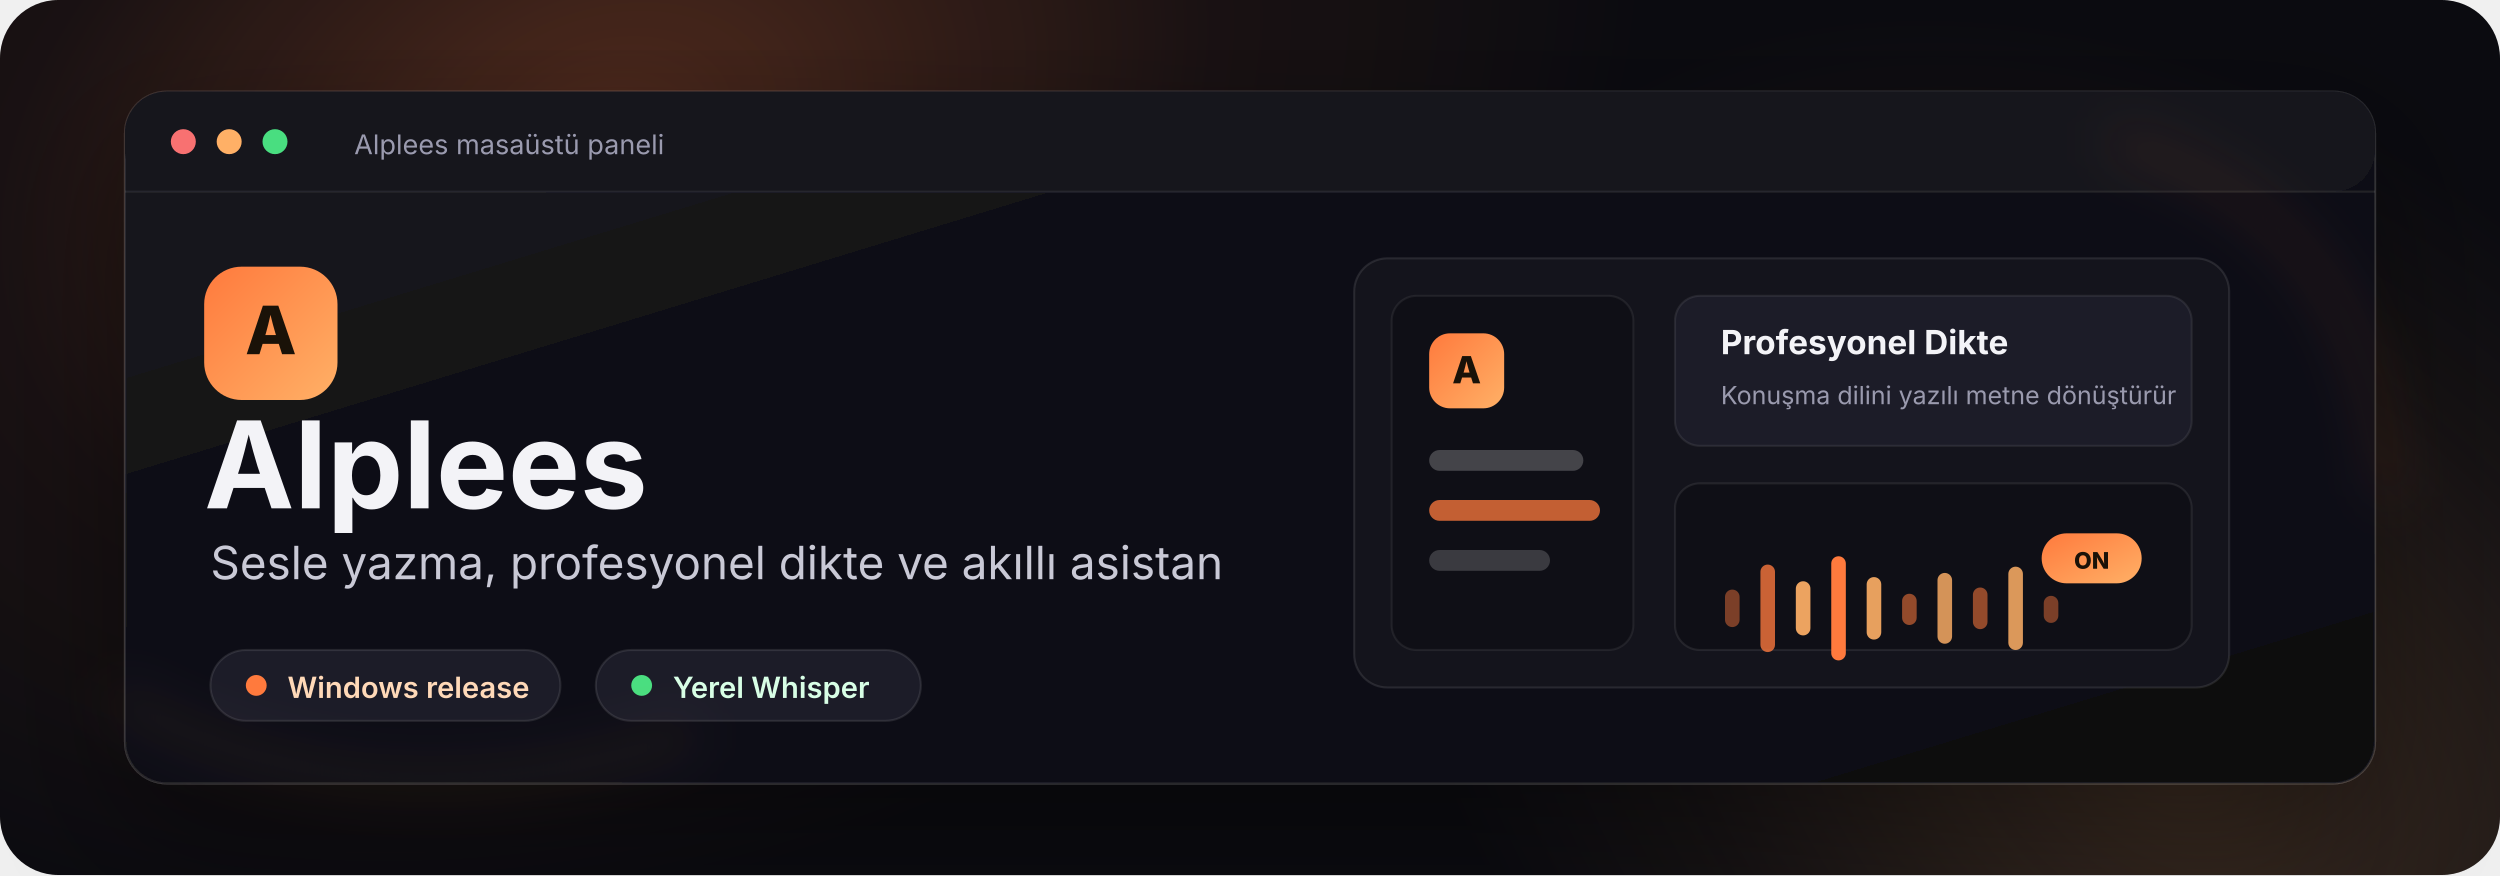
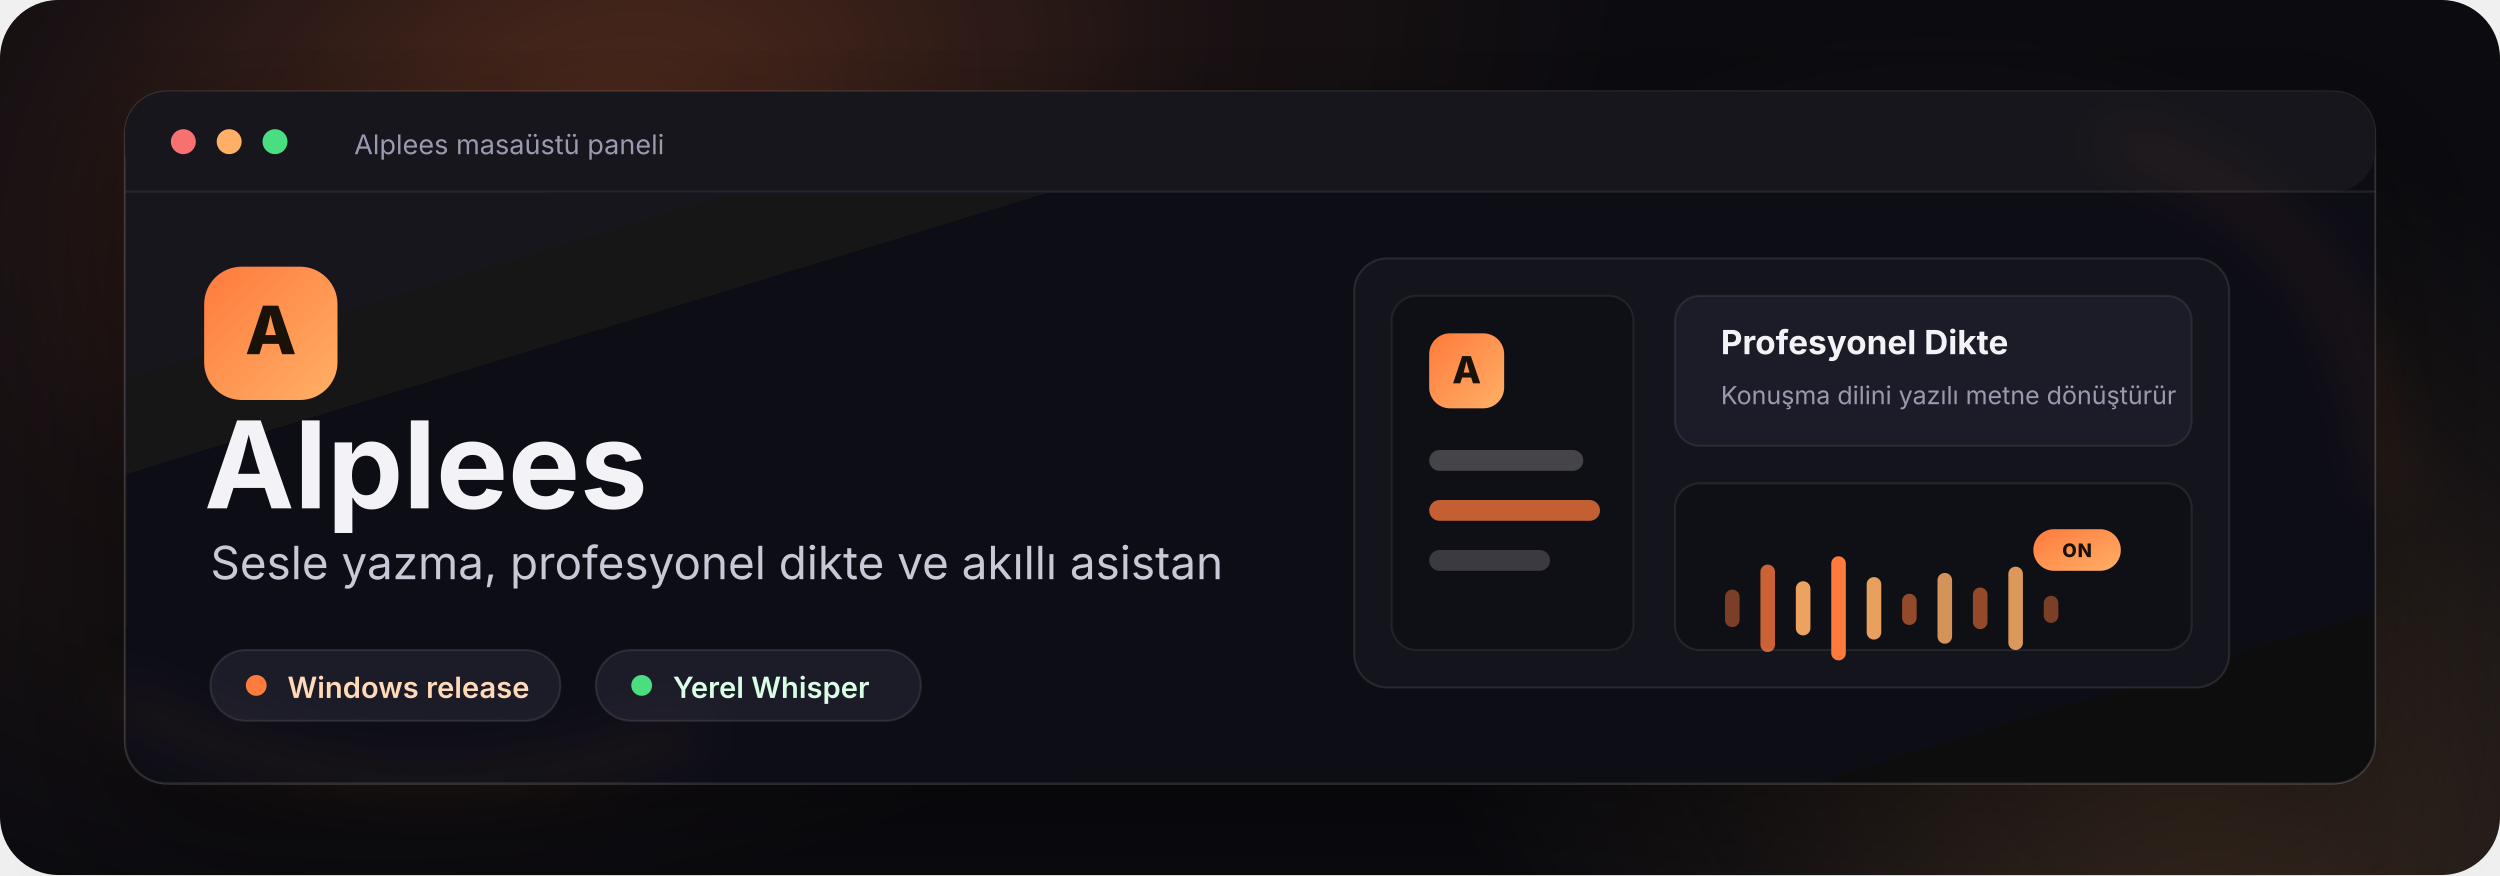
<svg xmlns="http://www.w3.org/2000/svg" width="1200" height="420" viewBox="0 0 1200 420" fill="none" role="img" aria-labelledby="title desc">
  <defs>
    <linearGradient id="accent" x1="0" y1="0" x2="1" y2="1">
      <stop offset="0" stop-color="#ff7a3d" />
      <stop offset="1" stop-color="#ffb066" />
    </linearGradient>
    <linearGradient id="panel" x1="0" y1="0" x2="1" y2="1">
      <stop offset="0" stop-color="#14141c" />
      <stop offset="1" stop-color="#0b0b10" />
    </linearGradient>
    <radialGradient id="glow-a" cx="0" cy="0" r="1" gradientUnits="userSpaceOnUse" gradientTransform="translate(290 64) rotate(70) scale(360 520)">
      <stop stop-color="#ff7a3d" stop-opacity="0.28" />
      <stop offset="0.58" stop-color="#ff7a3d" stop-opacity="0.06" />
      <stop offset="1" stop-color="#ff7a3d" stop-opacity="0" />
    </radialGradient>
    <radialGradient id="glow-b" cx="0" cy="0" r="1" gradientUnits="userSpaceOnUse" gradientTransform="translate(1040 360) rotate(-140) scale(420 300)">
      <stop stop-color="#ffb066" stop-opacity="0.20" />
      <stop offset="0.7" stop-color="#ffb066" stop-opacity="0.04" />
      <stop offset="1" stop-color="#ffb066" stop-opacity="0" />
    </radialGradient>
    <filter id="shadow" x="-30" y="-30" width="1260" height="500" filterUnits="userSpaceOnUse" color-interpolation-filters="sRGB">
      <feDropShadow dx="0" dy="24" stdDeviation="34" flood-color="#000000" flood-opacity="0.42" />
    </filter>
    <filter id="soft" x="-40" y="-40" width="1280" height="500" filterUnits="userSpaceOnUse" color-interpolation-filters="sRGB">
      <feGaussianBlur stdDeviation="12" />
    </filter>
  </defs>
  <rect width="1200" height="420" rx="28" fill="#0b0b10" />
  <rect width="1200" height="420" rx="28" fill="url(#glow-a)" />
  <rect width="1200" height="420" rx="28" fill="url(#glow-b)" />
  <g opacity="0.45">
    <path d="M70 72H1130" stroke="#ffffff" stroke-opacity="0.05" />
    <path d="M70 142H1130" stroke="#ffffff" stroke-opacity="0.04" />
    <path d="M70 212H1130" stroke="#ffffff" stroke-opacity="0.035" />
    <path d="M70 282H1130" stroke="#ffffff" stroke-opacity="0.03" />
    <path d="M70 352H1130" stroke="#ffffff" stroke-opacity="0.025" />
  </g>
  <g filter="url(#shadow)">
    <rect x="60" y="44" width="1080" height="332" rx="20" fill="url(#panel)" stroke="#ffffff" stroke-opacity="0.10" />
    <rect x="60" y="44" width="1080" height="48" rx="20" fill="#14141c" />
    <path d="M60 92H1140" stroke="#ffffff" stroke-opacity="0.08" />
    <circle cx="88" cy="68" r="6" fill="#f87171" />
    <circle cx="110" cy="68" r="6" fill="#ffb066" />
    <circle cx="132" cy="68" r="6" fill="#4ade80" />
    <text x="170" y="74" fill="#9a9aae" font-family="Segoe UI, Inter, Arial, sans-serif" font-size="13">Alplees masaüstü paneli</text>
  </g>
  <g transform="translate(98 128)">
    <rect width="64" height="64" rx="18" fill="url(#accent)" />
    <text x="32" y="42" text-anchor="middle" fill="#1a1208" font-family="Segoe UI, Inter, Arial, sans-serif" font-size="32" font-weight="800">A</text>
    <text x="0" y="116" fill="#f3f3f7" font-family="Segoe UI, Inter, Arial, sans-serif" font-size="58" font-weight="750">Alplees</text>
    <text x="3" y="150" fill="#c9c9d6" font-family="Segoe UI, Inter, Arial, sans-serif" font-size="22">Sesle yazma, profesyonel dikte ve akıllı asistan</text>
    <rect x="3" y="184" width="168" height="34" rx="17" fill="#1c1c28" stroke="#ffffff" stroke-opacity="0.10" />
    <circle cx="25" cy="201" r="5" fill="#ff7a3d" />
    <text x="40" y="207" fill="#ffd9b8" font-family="Segoe UI, Inter, Arial, sans-serif" font-size="14" font-weight="600">Windows release</text>
    <rect x="188" y="184" width="156" height="34" rx="17" fill="#1c1c28" stroke="#ffffff" stroke-opacity="0.10" />
    <circle cx="210" cy="201" r="5" fill="#4ade80" />
    <text x="225" y="207" fill="#d8ffe6" font-family="Segoe UI, Inter, Arial, sans-serif" font-size="14" font-weight="600">Yerel Whisper</text>
  </g>
  <g transform="translate(650 124)">
    <rect x="0" y="0" width="420" height="206" rx="16" fill="#14141c" stroke="#ffffff" stroke-opacity="0.10" />
    <rect x="18" y="18" width="116" height="170" rx="12" fill="#0f0f16" stroke="#ffffff" stroke-opacity="0.07" />
    <rect x="36" y="36" width="36" height="36" rx="10" fill="url(#accent)" />
    <text x="54" y="60" text-anchor="middle" fill="#1a1208" font-family="Segoe UI, Inter, Arial, sans-serif" font-size="18" font-weight="800">A</text>
    <rect x="36" y="92" width="74" height="10" rx="5" fill="#ffffff" fill-opacity="0.22" />
    <rect x="36" y="116" width="82" height="10" rx="5" fill="#ff7a3d" fill-opacity="0.75" />
    <rect x="36" y="140" width="58" height="10" rx="5" fill="#ffffff" fill-opacity="0.18" />
    <rect x="154" y="18" width="248" height="72" rx="12" fill="#1c1c28" stroke="#ffffff" stroke-opacity="0.08" />
    <text x="176" y="46" fill="#f3f3f7" font-family="Segoe UI, Inter, Arial, sans-serif" font-size="16" font-weight="700">Profesyonel Dikte</text>
    <text x="176" y="70" fill="#9a9aae" font-family="Segoe UI, Inter, Arial, sans-serif" font-size="12">Konuşma dilini yazılı metne dönüştürür</text>
    <rect x="154" y="108" width="248" height="80" rx="12" fill="#0f0f16" stroke="#ffffff" stroke-opacity="0.08" />
    <g transform="translate(178 143)">
      <rect x="0" y="16" width="7" height="18" rx="3.5" fill="#ff7a3d" opacity="0.45" />
      <rect x="17" y="4" width="7" height="42" rx="3.5" fill="#ff7a3d" opacity="0.78" />
      <rect x="34" y="12" width="7" height="26" rx="3.5" fill="#ffb066" opacity="0.92" />
      <rect x="51" y="0" width="7" height="50" rx="3.5" fill="#ff7a3d" />
      <rect x="68" y="10" width="7" height="30" rx="3.5" fill="#ffb066" opacity="0.90" />
      <rect x="85" y="18" width="7" height="15" rx="3.5" fill="#ff7a3d" opacity="0.55" />
      <rect x="102" y="8" width="7" height="34" rx="3.5" fill="#ffb066" opacity="0.82" />
      <rect x="119" y="15" width="7" height="20" rx="3.5" fill="#ff7a3d" opacity="0.55" />
      <rect x="136" y="5" width="7" height="40" rx="3.5" fill="#ffb066" opacity="0.85" />
      <rect x="153" y="19" width="7" height="13" rx="3.5" fill="#ff7a3d" opacity="0.45" />
    </g>
-     <rect x="330" y="132" width="48" height="24" rx="12" fill="url(#accent)" />
-     <text x="354" y="149" text-anchor="middle" fill="#1a1208" font-family="Segoe UI, Inter, Arial, sans-serif" font-size="11" font-weight="800">ON</text>
+     <rect x="326" y="130" width="42" height="20" rx="10" fill="url(#accent)" />
+     <text x="347" y="140" text-anchor="middle" dominant-baseline="middle" fill="#1a1208" font-family="Segoe UI, Inter, Arial, sans-serif" font-size="9" font-weight="800" letter-spacing="0.4">ON</text>
  </g>
  <g opacity="0.8" filter="url(#soft)">
    <path d="M1017 68C1098 92 1139 147 1147 234" stroke="#ff7a3d" stroke-opacity="0.16" stroke-width="10" stroke-linecap="round" />
    <path d="M58 336C133 379 229 387 329 353" stroke="#ffb066" stroke-opacity="0.10" stroke-width="12" stroke-linecap="round" />
  </g>
</svg>
